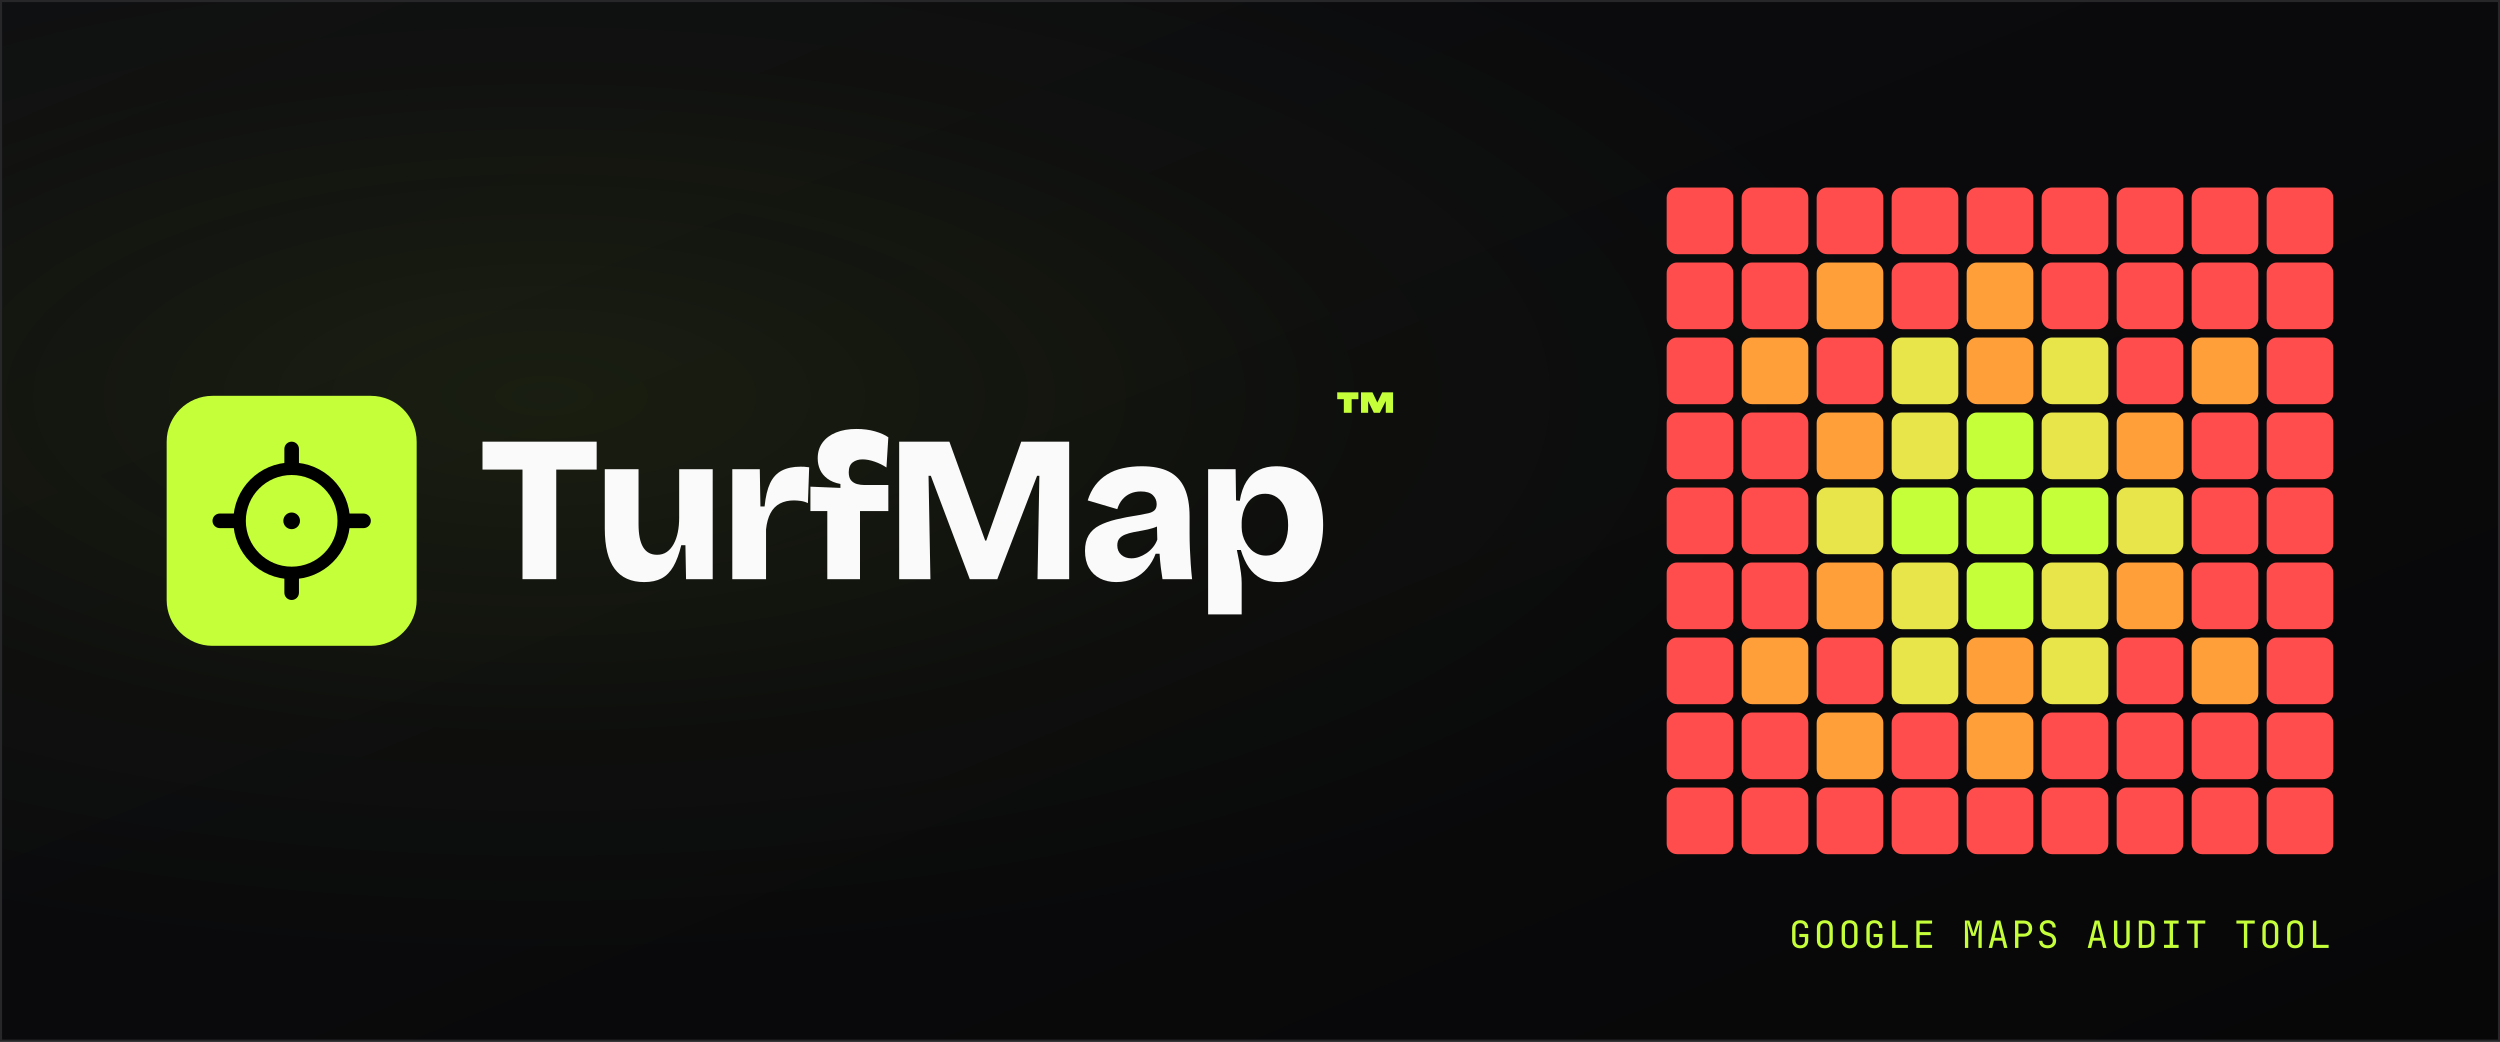
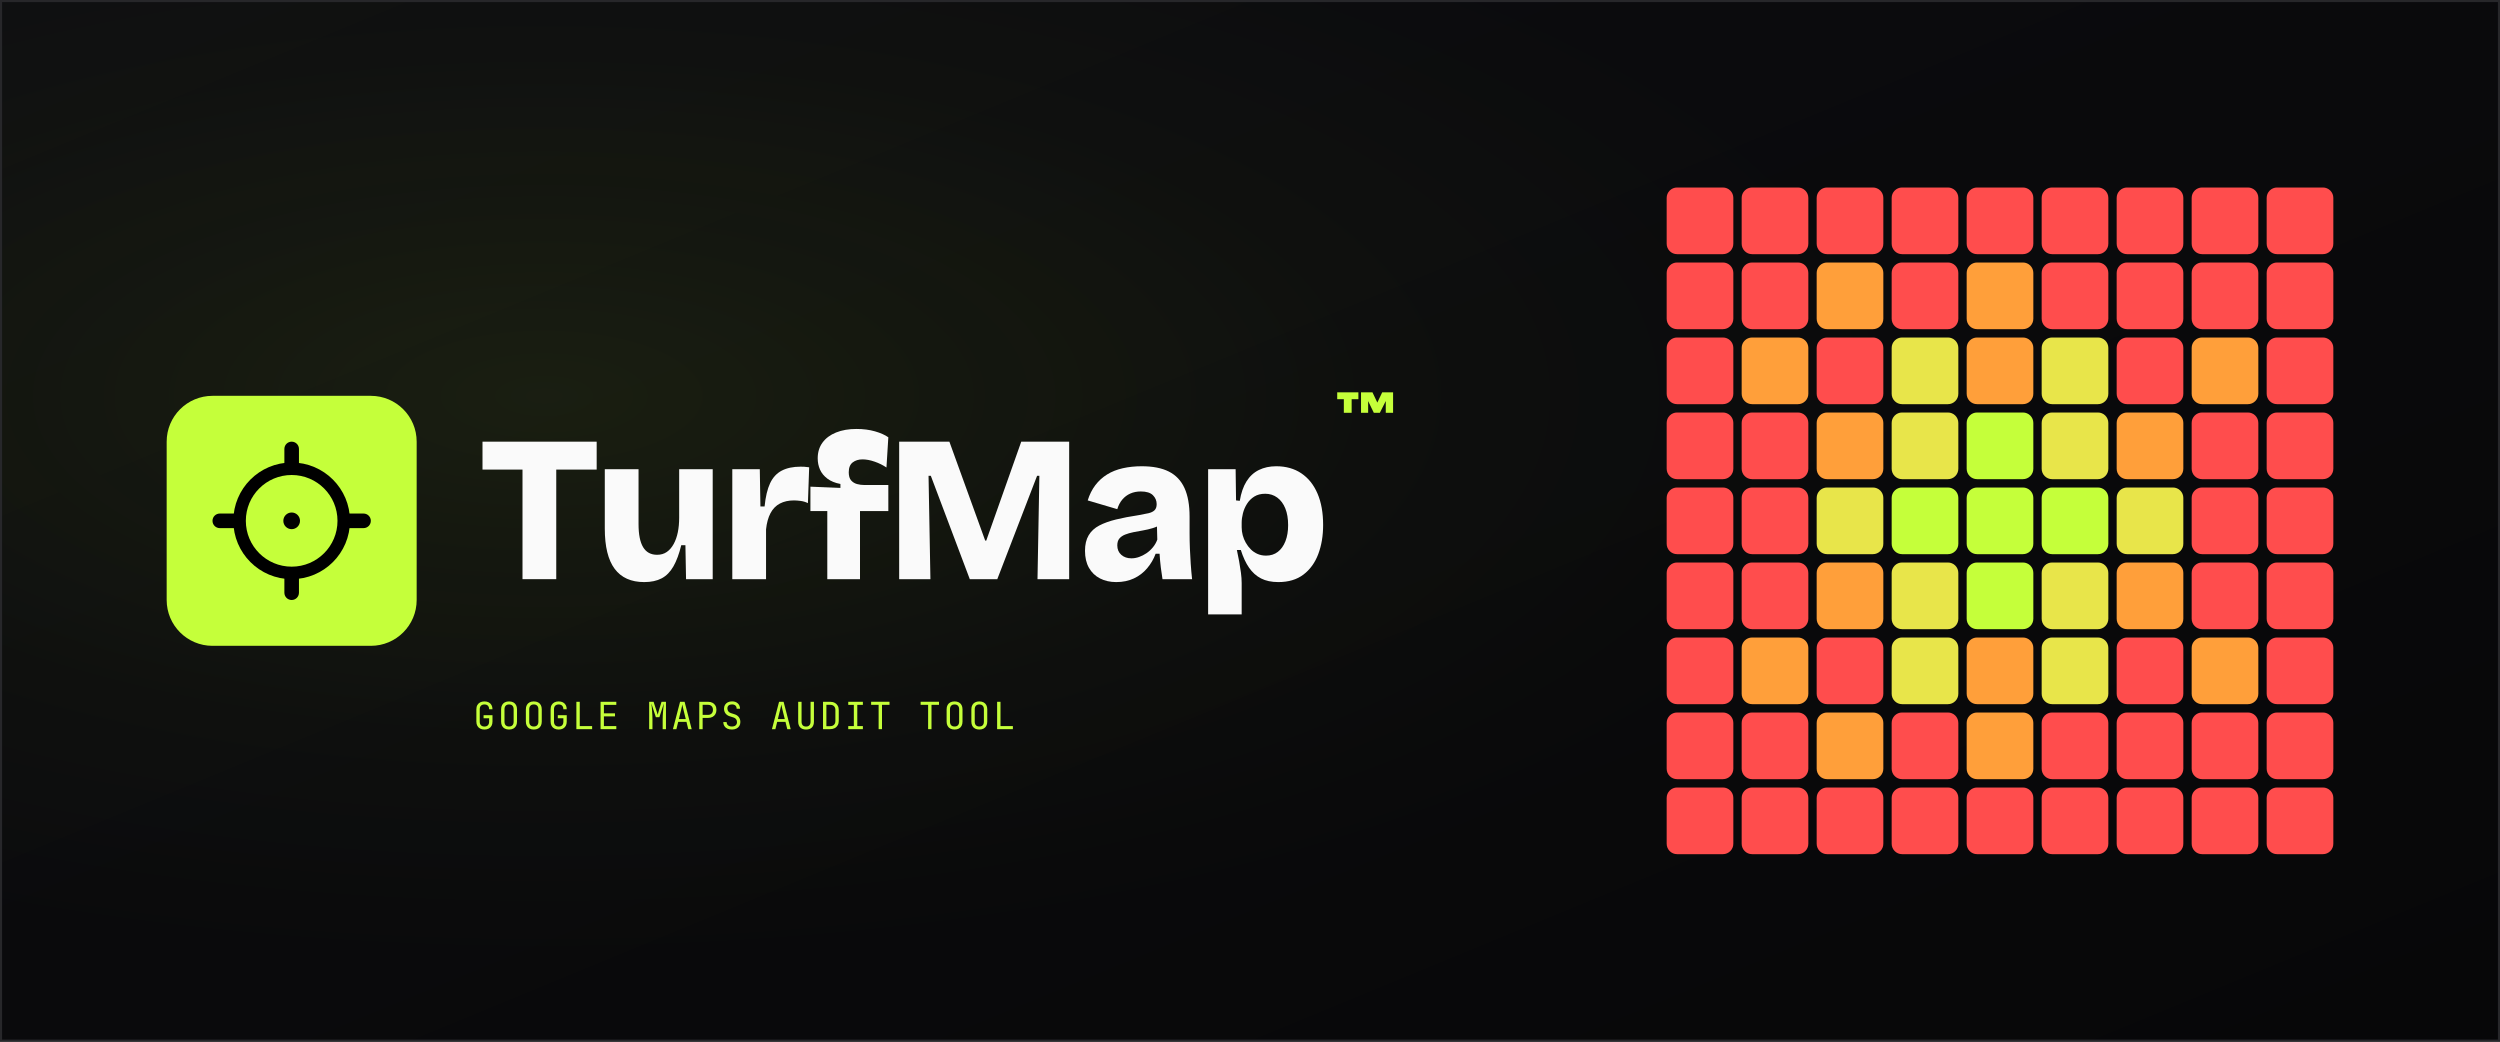
<svg xmlns="http://www.w3.org/2000/svg" width="1200" height="500" viewBox="0 0 1200 500">
  <defs>
    <linearGradient id="bg-grad" x1="0" y1="0" x2="1" y2="1">
      <stop offset="0%" stop-color="#0d0d10" />
      <stop offset="100%" stop-color="#070708" />
    </linearGradient>
    <radialGradient id="lime-glow" cx="22%" cy="38%" r="55%">
      <stop offset="0%" stop-color="#c5ff3a" stop-opacity="0.08" />
      <stop offset="60%" stop-color="#c5ff3a" stop-opacity="0.02" />
      <stop offset="100%" stop-color="#c5ff3a" stop-opacity="0" />
    </radialGradient>
  </defs>
  <rect width="1200" height="500" fill="url(#bg-grad)" />
  <rect width="1200" height="500" fill="url(#lime-glow)" />
  <rect x="0.5" y="0.5" width="1199" height="499" fill="none" stroke="#27272a" stroke-width="1" />
  <g transform="translate(80, 190)">
    <rect width="120" height="120" rx="22" fill="#c5ff3a" />
    <circle cx="60" cy="60" r="28" fill="#000" />
    <circle cx="60" cy="60" r="22" fill="#c5ff3a" />
    <rect x="56.5" y="22" width="7" height="14" rx="3.5" fill="#000" />
    <rect x="56.5" y="84" width="7" height="14" rx="3.5" fill="#000" />
    <rect x="22" y="56.5" width="14" height="7" rx="3.5" fill="#000" />
    <rect x="84" y="56.5" width="14" height="7" rx="3.5" fill="#000" />
    <circle cx="60" cy="60" r="4" fill="#000" />
  </g>
  <g transform="translate(230, 278)" fill="#fafafa">
    <g transform="matrix(0.1 0 0 -0.1 0.0 0)">
      <path d="M208 0V660H370V0ZM16 526V660H564V526Z" />
    </g>
    <g transform="matrix(0.1 0 0 -0.1 54.9 0)">
      <path d="M243 -14Q149 -14 101.5 49.5Q54 113 54 243V528H216V264Q216 190 238.0 153.5Q260 117 305 117Q332 117 351.5 130.5Q371 144 384.5 168.5Q398 193 404.5 225.0Q411 257 411 295V528H572V214V0H444L441 163H421Q406 101 383.5 61.5Q361 22 327.0 4.0Q293 -14 243 -14Z" />
    </g>
    <g transform="matrix(0.1 0 0 -0.1 115.3 0)">
      <path d="M62 0V245V528H194L197 349H217Q224 419 243.5 460.5Q263 502 299.5 521.0Q336 540 390 540Q398 540 408.0 539.5Q418 539 431 537L425 365Q409 373 390.5 375.5Q372 378 358 378Q319 378 290.5 363.0Q262 348 245.5 317.0Q229 286 224 239V0Z" />
    </g>
    <g transform="matrix(0.1 0 0 -0.1 156.9 0)">
      <path d="M102 0V327H21V444L165 438V457Q127 464 102.5 482.5Q78 501 67.0 526.0Q56 551 56 580Q56 624 79.0 655.5Q102 687 144.0 704.0Q186 721 242 721Q291 721 331.0 709.5Q371 698 395 681L386 536Q361 553 329.5 564.0Q298 575 271 575Q243 575 224.0 560.5Q205 546 205 513Q205 487 216.5 474.0Q228 461 245.0 456.5Q262 452 279 452H395V327H259V0Z" />
    </g>
    <g transform="matrix(0.1 0 0 -0.1 194.7 0)">
      <path d="M69 0V660H310L482 185H487L655 660H885V0H733L742 496H731L540 0H408L221 496H210L219 0Z" />
    </g>
    <g transform="matrix(0.1 0 0 -0.1 287.2 0)">
      <path d="M186 -14Q142 -14 108.0 3.5Q74 21 55.0 54.5Q36 88 36 136Q36 181 53.5 210.5Q71 240 104.5 257.5Q138 275 185.0 286.5Q232 298 292 307Q321 312 340.5 316.5Q360 321 370.0 331.0Q380 341 380 360Q380 385 362.0 403.0Q344 421 304 421Q276 421 253.5 411.0Q231 401 215.0 382.0Q199 363 191 336L49 378Q62 420 85.5 451.0Q109 482 142.0 502.5Q175 523 217.5 532.5Q260 542 308 542Q388 542 438.5 516.5Q489 491 513.5 437.5Q538 384 538 300V219Q538 183 539.5 146.5Q541 110 543.5 73.5Q546 37 550 0H408Q404 23 400.0 55.5Q396 88 394 122H375Q361 84 334.5 52.5Q308 21 270.5 3.5Q233 -14 186 -14ZM259 100Q277 100 295.5 106.5Q314 113 331.0 124.5Q348 136 362.0 153.0Q376 170 383 190L381 269L403 264Q384 252 361.0 245.0Q338 238 314.5 234.0Q291 230 268.5 225.5Q246 221 228.5 214.0Q211 207 201.0 195.0Q191 183 191 162Q191 134 210.0 117.0Q229 100 259 100Z" />
    </g>
    <g transform="matrix(0.1 0 0 -0.1 343.7 0)">
      <path d="M62 -169V258V528H194L196 378L214 376Q223 432 246.0 469.0Q269 506 305.5 524.0Q342 542 389 542Q459 542 509.5 508.0Q560 474 587.0 411.0Q614 348 614 260Q614 182 590.5 120.0Q567 58 519.5 22.0Q472 -14 399 -14Q350 -14 316.0 3.5Q282 21 258.5 55.0Q235 89 219 140H200Q206 113 211.0 85.0Q216 57 219.5 31.0Q223 5 223 -19V-169ZM340 113Q373 113 396.5 131.0Q420 149 433.0 182.0Q446 215 446 259Q446 306 432.5 339.5Q419 373 394.0 391.5Q369 410 336 410Q305 410 283.5 396.5Q262 383 248.5 361.5Q235 340 229.0 316.0Q223 292 223 271V249Q223 230 228.0 211.0Q233 192 243.0 174.5Q253 157 267.0 143.0Q281 129 299.5 121.0Q318 113 340 113Z" />
    </g>
  </g>
  <g transform="translate(641.5, 208)" fill="#c5ff3a">
    <g transform="matrix(0.03 0 0 -0.03 0.0 0)">
      <path d="M118 328V656H243V328ZM12 546V656H351V546ZM393 328V656H576L654 492L732 656H906V328H789V517L694 328H598L507 516V328Z" />
    </g>
  </g>
  <g>
    <rect x="800" y="90" width="32" height="32" rx="5" fill="#ff4d4d" />
    <rect x="836" y="90" width="32" height="32" rx="5" fill="#ff4d4d" />
    <rect x="872" y="90" width="32" height="32" rx="5" fill="#ff4d4d" />
    <rect x="908" y="90" width="32" height="32" rx="5" fill="#ff4d4d" />
    <rect x="944" y="90" width="32" height="32" rx="5" fill="#ff4d4d" />
    <rect x="980" y="90" width="32" height="32" rx="5" fill="#ff4d4d" />
    <rect x="1016" y="90" width="32" height="32" rx="5" fill="#ff4d4d" />
    <rect x="1052" y="90" width="32" height="32" rx="5" fill="#ff4d4d" />
    <rect x="1088" y="90" width="32" height="32" rx="5" fill="#ff4d4d" />
    <rect x="800" y="126" width="32" height="32" rx="5" fill="#ff4d4d" />
    <rect x="836" y="126" width="32" height="32" rx="5" fill="#ff4d4d" />
    <rect x="872" y="126" width="32" height="32" rx="5" fill="#ff9f3a" />
    <rect x="908" y="126" width="32" height="32" rx="5" fill="#ff4d4d" />
    <rect x="944" y="126" width="32" height="32" rx="5" fill="#ff9f3a" />
    <rect x="980" y="126" width="32" height="32" rx="5" fill="#ff4d4d" />
    <rect x="1016" y="126" width="32" height="32" rx="5" fill="#ff4d4d" />
    <rect x="1052" y="126" width="32" height="32" rx="5" fill="#ff4d4d" />
    <rect x="1088" y="126" width="32" height="32" rx="5" fill="#ff4d4d" />
    <rect x="800" y="162" width="32" height="32" rx="5" fill="#ff4d4d" />
    <rect x="836" y="162" width="32" height="32" rx="5" fill="#ff9f3a" />
    <rect x="872" y="162" width="32" height="32" rx="5" fill="#ff4d4d" />
    <rect x="908" y="162" width="32" height="32" rx="5" fill="#e8e54a" />
    <rect x="944" y="162" width="32" height="32" rx="5" fill="#ff9f3a" />
    <rect x="980" y="162" width="32" height="32" rx="5" fill="#e8e54a" />
    <rect x="1016" y="162" width="32" height="32" rx="5" fill="#ff4d4d" />
    <rect x="1052" y="162" width="32" height="32" rx="5" fill="#ff9f3a" />
    <rect x="1088" y="162" width="32" height="32" rx="5" fill="#ff4d4d" />
    <rect x="800" y="198" width="32" height="32" rx="5" fill="#ff4d4d" />
    <rect x="836" y="198" width="32" height="32" rx="5" fill="#ff4d4d" />
    <rect x="872" y="198" width="32" height="32" rx="5" fill="#ff9f3a" />
    <rect x="908" y="198" width="32" height="32" rx="5" fill="#e8e54a" />
    <rect x="944" y="198" width="32" height="32" rx="5" fill="#c5ff3a" />
    <rect x="980" y="198" width="32" height="32" rx="5" fill="#e8e54a" />
    <rect x="1016" y="198" width="32" height="32" rx="5" fill="#ff9f3a" />
    <rect x="1052" y="198" width="32" height="32" rx="5" fill="#ff4d4d" />
    <rect x="1088" y="198" width="32" height="32" rx="5" fill="#ff4d4d" />
    <rect x="800" y="234" width="32" height="32" rx="5" fill="#ff4d4d" />
    <rect x="836" y="234" width="32" height="32" rx="5" fill="#ff4d4d" />
    <rect x="872" y="234" width="32" height="32" rx="5" fill="#e8e54a" />
    <rect x="908" y="234" width="32" height="32" rx="5" fill="#c5ff3a" />
    <rect x="944" y="234" width="32" height="32" rx="5" fill="#c5ff3a" />
    <rect x="980" y="234" width="32" height="32" rx="5" fill="#c5ff3a" />
    <rect x="1016" y="234" width="32" height="32" rx="5" fill="#e8e54a" />
    <rect x="1052" y="234" width="32" height="32" rx="5" fill="#ff4d4d" />
    <rect x="1088" y="234" width="32" height="32" rx="5" fill="#ff4d4d" />
    <rect x="800" y="270" width="32" height="32" rx="5" fill="#ff4d4d" />
    <rect x="836" y="270" width="32" height="32" rx="5" fill="#ff4d4d" />
    <rect x="872" y="270" width="32" height="32" rx="5" fill="#ff9f3a" />
    <rect x="908" y="270" width="32" height="32" rx="5" fill="#e8e54a" />
    <rect x="944" y="270" width="32" height="32" rx="5" fill="#c5ff3a" />
    <rect x="980" y="270" width="32" height="32" rx="5" fill="#e8e54a" />
    <rect x="1016" y="270" width="32" height="32" rx="5" fill="#ff9f3a" />
    <rect x="1052" y="270" width="32" height="32" rx="5" fill="#ff4d4d" />
    <rect x="1088" y="270" width="32" height="32" rx="5" fill="#ff4d4d" />
    <rect x="800" y="306" width="32" height="32" rx="5" fill="#ff4d4d" />
    <rect x="836" y="306" width="32" height="32" rx="5" fill="#ff9f3a" />
    <rect x="872" y="306" width="32" height="32" rx="5" fill="#ff4d4d" />
    <rect x="908" y="306" width="32" height="32" rx="5" fill="#e8e54a" />
    <rect x="944" y="306" width="32" height="32" rx="5" fill="#ff9f3a" />
    <rect x="980" y="306" width="32" height="32" rx="5" fill="#e8e54a" />
    <rect x="1016" y="306" width="32" height="32" rx="5" fill="#ff4d4d" />
    <rect x="1052" y="306" width="32" height="32" rx="5" fill="#ff9f3a" />
    <rect x="1088" y="306" width="32" height="32" rx="5" fill="#ff4d4d" />
    <rect x="800" y="342" width="32" height="32" rx="5" fill="#ff4d4d" />
    <rect x="836" y="342" width="32" height="32" rx="5" fill="#ff4d4d" />
    <rect x="872" y="342" width="32" height="32" rx="5" fill="#ff9f3a" />
    <rect x="908" y="342" width="32" height="32" rx="5" fill="#ff4d4d" />
    <rect x="944" y="342" width="32" height="32" rx="5" fill="#ff9f3a" />
    <rect x="980" y="342" width="32" height="32" rx="5" fill="#ff4d4d" />
    <rect x="1016" y="342" width="32" height="32" rx="5" fill="#ff4d4d" />
    <rect x="1052" y="342" width="32" height="32" rx="5" fill="#ff4d4d" />
    <rect x="1088" y="342" width="32" height="32" rx="5" fill="#ff4d4d" />
    <rect x="800" y="378" width="32" height="32" rx="5" fill="#ff4d4d" />
    <rect x="836" y="378" width="32" height="32" rx="5" fill="#ff4d4d" />
    <rect x="872" y="378" width="32" height="32" rx="5" fill="#ff4d4d" />
    <rect x="908" y="378" width="32" height="32" rx="5" fill="#ff4d4d" />
    <rect x="944" y="378" width="32" height="32" rx="5" fill="#ff4d4d" />
    <rect x="980" y="378" width="32" height="32" rx="5" fill="#ff4d4d" />
    <rect x="1016" y="378" width="32" height="32" rx="5" fill="#ff4d4d" />
    <rect x="1052" y="378" width="32" height="32" rx="5" fill="#ff4d4d" />
    <rect x="1088" y="378" width="32" height="32" rx="5" fill="#ff4d4d" />
  </g>
-   <g transform="translate(858.64, 455)" fill="#c5ff3a">
+   <g transform="translate(227.07, 350)" fill="#c5ff3a">
    <g transform="matrix(0.018 0 0 -0.018 0.0 0)">
      <path d="M304 -10Q238 -10 189.5 15.0Q141 40 114.5 87.5Q88 135 88 200V530Q88 596 114.5 643.0Q141 690 189.5 715.0Q238 740 304 740Q370 740 418.0 714.5Q466 689 492.0 642.0Q518 595 518 530H428Q428 592 395.5 625.5Q363 659 304 659Q245 659 211.5 626.0Q178 593 178 531V200Q178 138 211.5 104.0Q245 70 304 70Q363 70 395.5 104.0Q428 138 428 200V290H280V372H518V200Q518 136 492.0 88.5Q466 41 418.0 15.5Q370 -10 304 -10Z" />
    </g>
    <g transform="matrix(0.018 0 0 -0.018 11.88 0)">
      <path d="M300 -10Q234 -10 186.5 15.0Q139 40 113.5 87.5Q88 135 88 200V530Q88 596 113.5 643.0Q139 690 186.5 715.0Q234 740 300 740Q366 740 413.5 715.0Q461 690 486.5 643.0Q512 596 512 531V200Q512 135 486.5 87.5Q461 40 413.5 15.0Q366 -10 300 -10ZM300 71Q359 71 390.5 104.5Q422 138 422 200V530Q422 592 390.5 625.5Q359 659 300 659Q242 659 210.0 625.5Q178 592 178 530V200Q178 138 210.0 104.5Q242 71 300 71Z" />
    </g>
    <g transform="matrix(0.018 0 0 -0.018 23.76 0)">
      <path d="M300 -10Q234 -10 186.5 15.0Q139 40 113.5 87.5Q88 135 88 200V530Q88 596 113.5 643.0Q139 690 186.5 715.0Q234 740 300 740Q366 740 413.5 715.0Q461 690 486.5 643.0Q512 596 512 531V200Q512 135 486.5 87.5Q461 40 413.5 15.0Q366 -10 300 -10ZM300 71Q359 71 390.5 104.5Q422 138 422 200V530Q422 592 390.5 625.5Q359 659 300 659Q242 659 210.0 625.5Q178 592 178 530V200Q178 138 210.0 104.5Q242 71 300 71Z" />
    </g>
    <g transform="matrix(0.018 0 0 -0.018 35.64 0)">
      <path d="M304 -10Q238 -10 189.5 15.0Q141 40 114.5 87.5Q88 135 88 200V530Q88 596 114.5 643.0Q141 690 189.5 715.0Q238 740 304 740Q370 740 418.0 714.5Q466 689 492.0 642.0Q518 595 518 530H428Q428 592 395.5 625.5Q363 659 304 659Q245 659 211.5 626.0Q178 593 178 531V200Q178 138 211.5 104.0Q245 70 304 70Q363 70 395.5 104.0Q428 138 428 200V290H280V372H518V200Q518 136 492.0 88.5Q466 41 418.0 15.5Q370 -10 304 -10Z" />
    </g>
    <g transform="matrix(0.018 0 0 -0.018 47.52 0)">
      <path d="M115 0V730H205V82H535V0Z" />
    </g>
    <g transform="matrix(0.018 0 0 -0.018 59.4 0)">
      <path d="M100 0V730H520V648H189V422H485V341H189V82H520V0Z" />
    </g>
    <g transform="matrix(0.018 0 0 -0.018 83.16 0)">
      <path d="M76 0V730H194L270 494Q281 462 290.0 430.5Q299 399 303 382Q308 399 316.0 430.5Q324 462 334 495L406 730H524V0H436V265Q436 309 439.0 365.0Q442 421 447.0 479.5Q452 538 457.5 591.5Q463 645 467 685L349 320H254L135 685Q140 646 145.0 594.5Q150 543 154.0 485.5Q158 428 161.0 371.0Q164 314 164 265V0Z" />
    </g>
    <g transform="matrix(0.018 0 0 -0.018 95.04 0)">
      <path d="M50 0 240 730H361L550 0H459L411 194H190L142 0ZM208 270H392L336 495Q320 559 311.0 602.0Q302 645 300 658Q298 645 289.0 602.0Q280 559 264 496Z" />
    </g>
    <g transform="matrix(0.018 0 0 -0.018 106.92 0)">
      <path d="M92 0V730H327Q395 730 445.0 703.5Q495 677 522.5 629.0Q550 581 550 515Q550 450 522.5 401.5Q495 353 445.0 326.5Q395 300 327 300H182V0ZM182 381H327Q386 381 421.5 417.5Q457 454 457 515Q457 577 421.5 613.0Q386 649 327 649H182Z" />
    </g>
    <g transform="matrix(0.018 0 0 -0.018 118.8 0)">
      <path d="M304 -10Q232 -10 180.5 14.0Q129 38 101.0 83.0Q73 128 72 190H162Q162 135 199.5 103.0Q237 71 304 71Q367 71 402.5 102.0Q438 133 438 188Q438 232 414.5 265.0Q391 298 347 311L248 342Q173 365 132.5 419.0Q92 473 92 546Q92 605 118.5 648.5Q145 692 193.0 716.5Q241 741 306 741Q402 741 460.0 687.5Q518 634 519 545H429Q429 599 396.5 629.5Q364 660 305 660Q247 660 214.5 632.0Q182 604 182 554Q182 509 206.0 476.0Q230 443 275 429L375 397Q448 374 488.0 319.0Q528 264 528 190Q528 130 500.0 85.0Q472 40 421.5 15.0Q371 -10 304 -10Z" />
    </g>
    <g transform="matrix(0.018 0 0 -0.018 142.56 0)">
      <path d="M50 0 240 730H361L550 0H459L411 194H190L142 0ZM208 270H392L336 495Q320 559 311.0 602.0Q302 645 300 658Q298 645 289.0 602.0Q280 559 264 496Z" />
    </g>
    <g transform="matrix(0.018 0 0 -0.018 154.44 0)">
      <path d="M300 -10Q198 -10 144.0 46.5Q90 103 90 200V730H180V200Q180 140 209.5 105.0Q239 70 300 70Q360 70 390.0 105.0Q420 140 420 200V730H510V200Q510 102 456.5 46.0Q403 -10 300 -10Z" />
    </g>
    <g transform="matrix(0.018 0 0 -0.018 166.32 0)">
      <path d="M92 0V730H281Q352 730 403.5 703.0Q455 676 483.5 627.0Q512 578 512 511V220Q512 153 483.5 103.5Q455 54 403.5 27.0Q352 0 281 0ZM182 80H281Q347 80 384.5 117.0Q422 154 422 220V511Q422 576 384.5 613.0Q347 650 281 650H182Z" />
    </g>
    <g transform="matrix(0.018 0 0 -0.018 178.2 0)">
      <path d="M105 0V82H254V648H105V730H495V648H346V82H495V0Z" />
    </g>
    <g transform="matrix(0.018 0 0 -0.018 190.08 0)">
      <path d="M255 0V649H55V731H545V649H345V0Z" />
    </g>
    <g transform="matrix(0.018 0 0 -0.018 213.84 0)">
      <path d="M255 0V649H55V731H545V649H345V0Z" />
    </g>
    <g transform="matrix(0.018 0 0 -0.018 225.72 0)">
      <path d="M300 -10Q234 -10 186.5 15.0Q139 40 113.5 87.5Q88 135 88 200V530Q88 596 113.5 643.0Q139 690 186.5 715.0Q234 740 300 740Q366 740 413.5 715.0Q461 690 486.5 643.0Q512 596 512 531V200Q512 135 486.5 87.5Q461 40 413.5 15.0Q366 -10 300 -10ZM300 71Q359 71 390.5 104.5Q422 138 422 200V530Q422 592 390.5 625.5Q359 659 300 659Q242 659 210.0 625.5Q178 592 178 530V200Q178 138 210.0 104.5Q242 71 300 71Z" />
    </g>
    <g transform="matrix(0.018 0 0 -0.018 237.6 0)">
      <path d="M300 -10Q234 -10 186.5 15.0Q139 40 113.5 87.5Q88 135 88 200V530Q88 596 113.5 643.0Q139 690 186.5 715.0Q234 740 300 740Q366 740 413.5 715.0Q461 690 486.5 643.0Q512 596 512 531V200Q512 135 486.5 87.5Q461 40 413.5 15.0Q366 -10 300 -10ZM300 71Q359 71 390.5 104.5Q422 138 422 200V530Q422 592 390.5 625.5Q359 659 300 659Q242 659 210.0 625.5Q178 592 178 530V200Q178 138 210.0 104.5Q242 71 300 71Z" />
    </g>
    <g transform="matrix(0.018 0 0 -0.018 249.48 0)">
      <path d="M115 0V730H205V82H535V0Z" />
    </g>
  </g>
</svg>
